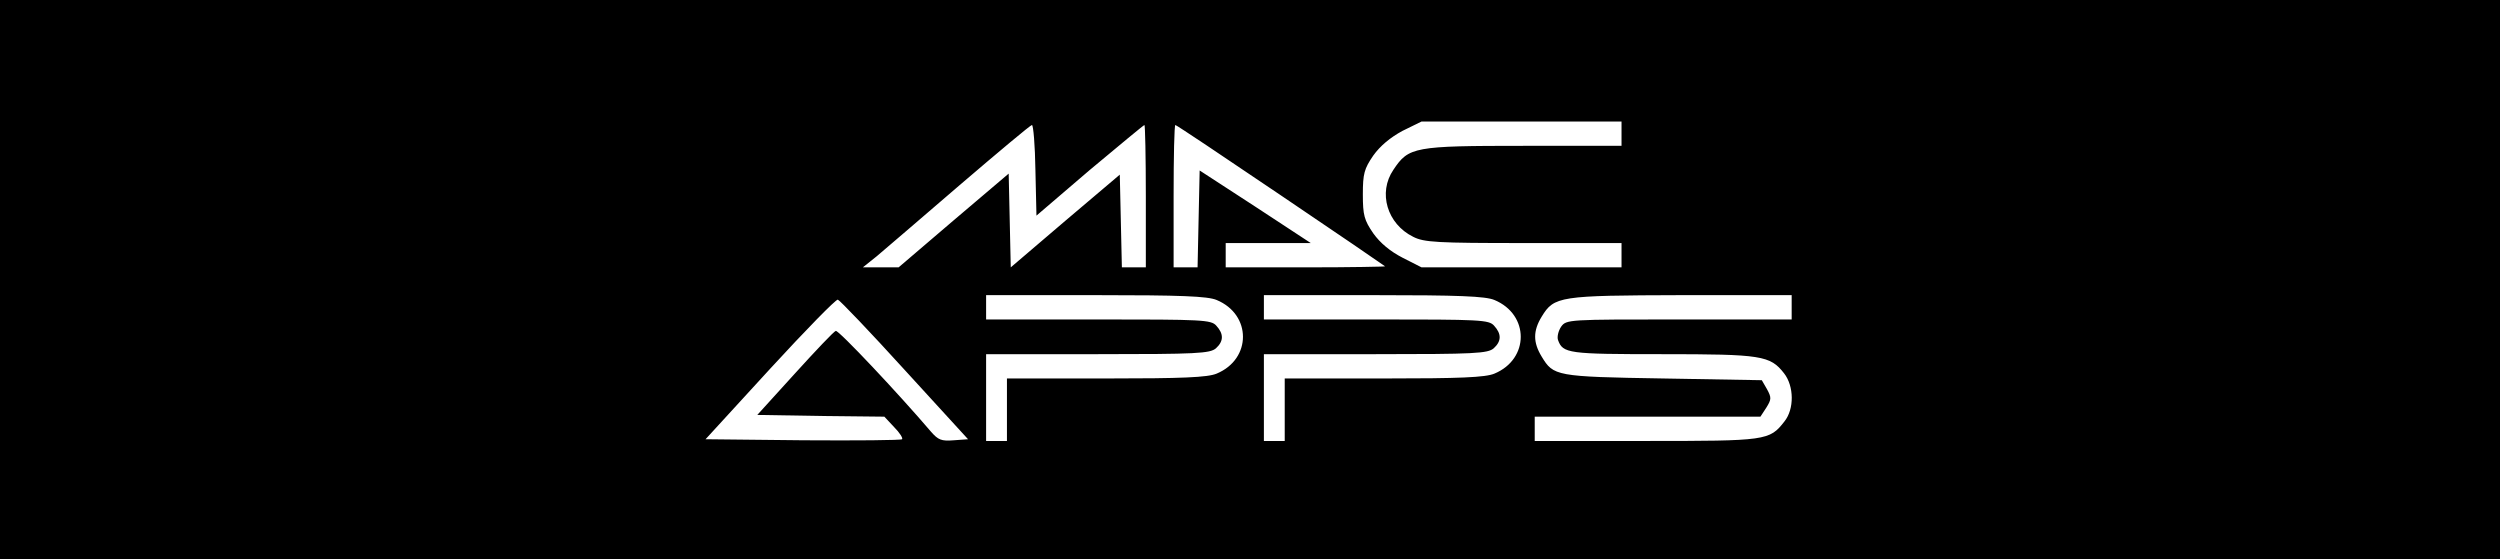
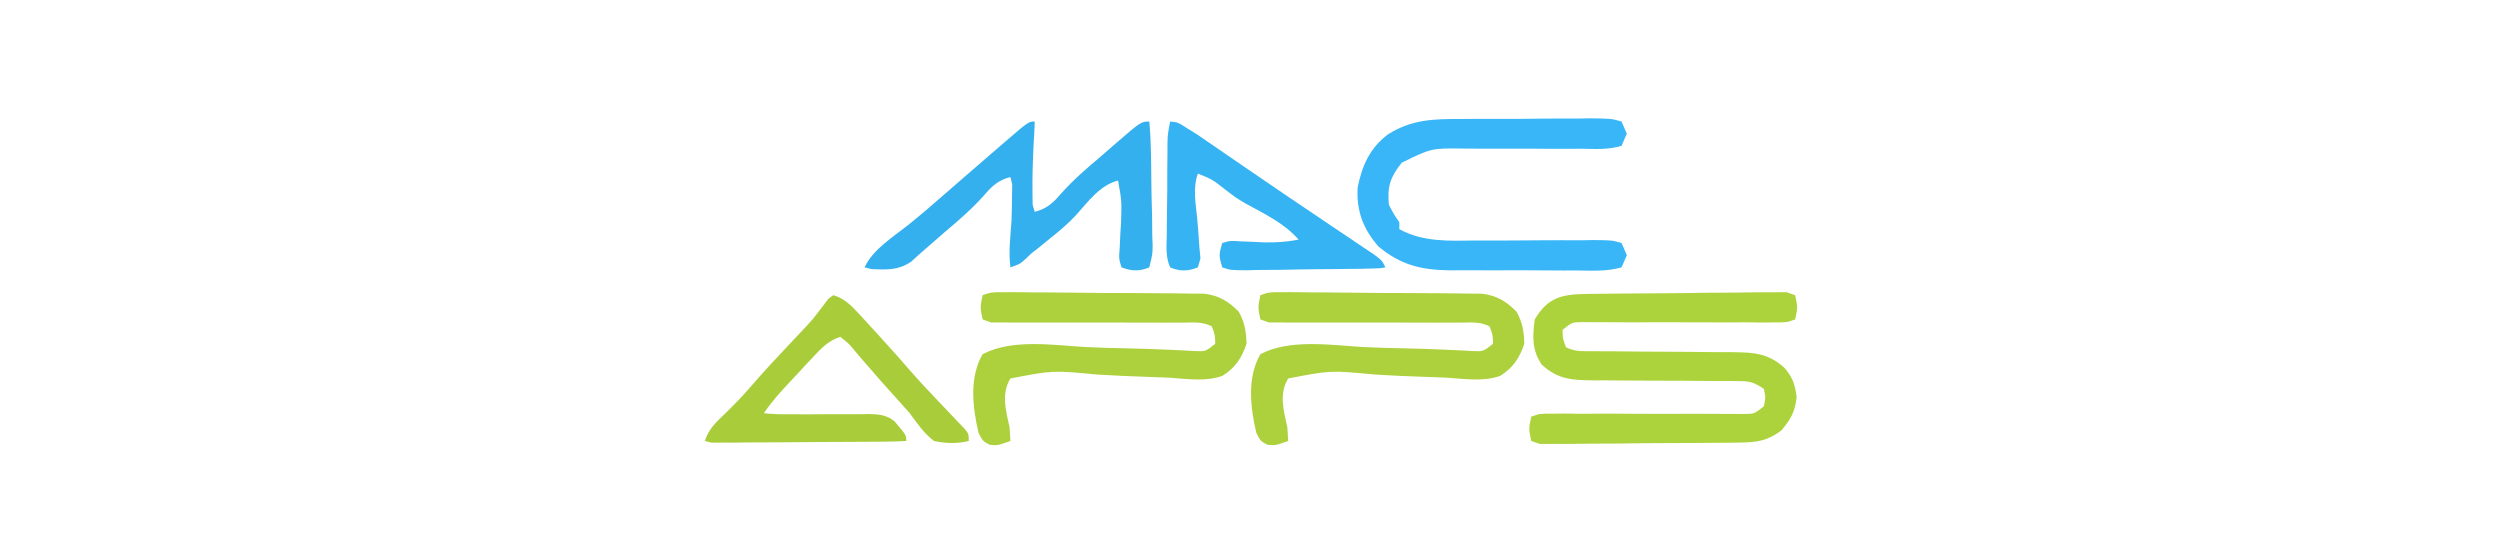
- <svg xmlns="http://www.w3.org/2000/svg" version="1.0" width="720pt" height="161pt" viewBox="0 0 720 161" preserveAspectRatio="xMidYMid meet">
-   <g transform="translate(0,161) scale(0.1,-0.1)" fill="#000000" stroke="none">
-     <path d="M0 805 l0 -805 3600 0 3600 0 0 805 0 805 -3600 0 -3600 0 0 -805z m4670 420 l0 -35 -282 0 c-316 0 -331 -3 -375 -69 -45 -66 -18 -156 57 -193 31 -16 69 -18 318 -18 l282 0 0 -35 0 -35 -288 0 -288 0 -55 28 c-35 18 -64 42 -84 70 -26 38 -30 52 -30 112 0 60 4 74 30 112 20 28 49 52 84 71 l55 27 288 0 288 0 0 -35z m-1688 -105 l3 -131 153 131 c85 71 156 130 158 130 2 0 4 -92 4 -205 l0 -205 -35 0 -34 0 -3 134 -3 133 -157 -133 -157 -134 -3 135 -3 135 -159 -135 -158 -135 -51 0 -52 0 40 32 c21 18 129 110 239 205 111 95 204 173 208 173 4 0 9 -59 10 -130z m706 -72 c163 -110 299 -203 301 -205 2 -1 -100 -3 -227 -3 l-232 0 0 35 0 35 123 0 122 0 -160 105 -160 104 -3 -139 -3 -140 -34 0 -35 0 0 205 c0 113 2 205 5 205 3 0 139 -91 303 -202z m-184 -302 c101 -42 101 -170 0 -212 -26 -11 -99 -14 -319 -14 l-285 0 0 -90 0 -90 -30 0 -30 0 0 125 0 125 322 0 c285 0 323 2 340 17 22 20 23 41 1 65 -15 17 -39 18 -340 18 l-323 0 0 35 0 35 315 0 c246 0 323 -3 349 -14z m800 0 c101 -42 101 -170 0 -212 -26 -11 -99 -14 -319 -14 l-285 0 0 -90 0 -90 -30 0 -30 0 0 125 0 125 322 0 c285 0 323 2 340 17 22 20 23 41 1 65 -15 17 -39 18 -340 18 l-323 0 0 35 0 35 315 0 c246 0 323 -3 349 -14z m856 -21 l0 -35 -324 0 c-319 0 -325 0 -340 -21 -8 -12 -12 -29 -9 -38 14 -39 29 -41 300 -41 287 0 311 -4 351 -55 29 -37 30 -103 1 -139 -43 -55 -51 -56 -399 -56 l-320 0 0 35 0 35 325 0 325 0 17 26 c15 24 15 29 2 53 l-15 26 -284 5 c-310 5 -316 7 -350 63 -25 41 -25 74 0 115 36 59 51 61 403 62 l317 0 0 -35z m-2554 -181 l182 -199 -41 -3 c-36 -3 -45 1 -66 25 -92 108 -266 293 -274 290 -5 -1 -58 -57 -117 -122 l-109 -120 183 -3 183 -2 28 -30 c16 -16 26 -32 23 -35 -3 -3 -131 -4 -285 -3 l-281 3 186 203 c102 111 190 201 195 199 6 -2 93 -93 193 -203z" />
-   </g>
+ <svg xmlns="http://www.w3.org/2000/svg" version="1.1" width="720" height="161">
+   <path d="M0 0 C0.65 -0.01 1.31 -0.02 1.98 -0.03 C4.14 -0.07 6.29 -0.09 8.44 -0.1 C9.18 -0.11 9.91 -0.12 10.67 -0.12 C14.56 -0.16 18.44 -0.18 22.32 -0.2 C26.35 -0.21 30.37 -0.27 34.4 -0.34 C37.48 -0.38 40.57 -0.4 43.66 -0.4 C45.14 -0.41 46.62 -0.43 48.11 -0.46 C50.18 -0.5 52.24 -0.5 54.31 -0.49 C55.49 -0.5 56.66 -0.51 57.88 -0.52 C58.71 -0.23 59.54 0.05 60.4 0.34 C61.14 3.84 61.14 3.84 60.4 7.34 C57.99 8.2 57.99 8.2 54.57 8.19 C53.3 8.21 52.02 8.22 50.71 8.23 C49.31 8.21 47.91 8.19 46.5 8.17 C45.07 8.17 43.65 8.18 42.22 8.19 C38.45 8.21 34.67 8.19 30.9 8.17 C24.87 8.13 18.85 8.15 12.82 8.17 C10.71 8.17 8.6 8.16 6.49 8.14 C4.57 8.13 4.57 8.13 2.61 8.13 C1.48 8.12 0.35 8.11 -0.81 8.11 C-3.82 8.13 -3.82 8.13 -6.6 10.34 C-6.52 12.92 -6.52 12.92 -5.6 15.34 C-3.06 16.61 -1.27 16.47 1.58 16.48 C3.2 16.49 3.2 16.49 4.85 16.5 C6.03 16.51 7.2 16.51 8.41 16.51 C10.88 16.54 13.36 16.56 15.83 16.59 C19.74 16.62 23.65 16.65 27.55 16.66 C31.32 16.68 35.08 16.72 38.85 16.76 C40.6 16.76 40.6 16.76 42.38 16.76 C48.67 16.85 52.65 17.05 57.4 21.34 C59.77 24.26 60.36 26.02 60.83 29.78 C60.31 34.05 59.16 36.06 56.4 39.34 C52.44 42.26 49.55 42.73 44.68 42.79 C43.7 42.81 43.7 42.81 42.7 42.83 C40.55 42.86 38.4 42.87 36.25 42.88 C34.76 42.89 33.26 42.9 31.77 42.91 C28.64 42.94 25.52 42.95 22.39 42.95 C18.38 42.95 14.36 43.01 10.34 43.07 C7.26 43.11 4.18 43.12 1.1 43.12 C-0.39 43.12 -1.87 43.14 -3.35 43.17 C-5.41 43.21 -7.47 43.2 -9.53 43.18 C-11.3 43.19 -11.3 43.19 -13.09 43.2 C-13.92 42.92 -14.75 42.63 -15.6 42.34 C-16.35 38.84 -16.35 38.84 -15.6 35.34 C-13.19 34.47 -13.19 34.47 -9.78 34.48 C-7.87 34.46 -7.87 34.46 -5.92 34.44 C-4.52 34.46 -3.11 34.48 -1.71 34.51 C-0.28 34.5 1.15 34.49 2.57 34.48 C6.35 34.46 10.12 34.48 13.89 34.51 C19.92 34.55 25.94 34.53 31.97 34.51 C34.08 34.51 36.19 34.52 38.3 34.54 C40.22 34.54 40.22 34.54 42.18 34.55 C43.88 34.56 43.88 34.56 45.61 34.57 C48.61 34.55 48.61 34.55 51.4 32.34 C51.9 29.84 51.9 29.84 51.4 27.34 C48.06 25.11 46.99 25.09 43.1 25.08 C41.48 25.07 41.48 25.07 39.82 25.06 C38.66 25.06 37.49 25.06 36.28 25.06 C33.81 25.04 31.34 25.02 28.87 25 C24.98 24.98 21.08 24.96 17.18 24.96 C13.42 24.95 9.67 24.91 5.91 24.88 C4.16 24.88 4.16 24.88 2.38 24.89 C-3.88 24.82 -7.9 24.66 -12.6 20.34 C-15.43 16.09 -15.26 12.32 -14.6 7.34 C-10.97 1.12 -6.91 0.1 0 0 Z " fill="#ADD33C" transform="translate(456.6045,84.66187)" />
+   <path d="M0 0 C2.51 -0.86 2.51 -0.86 6.07 -0.84 C6.72 -0.85 7.36 -0.85 8.03 -0.86 C10.18 -0.87 12.33 -0.83 14.48 -0.79 C15.97 -0.78 17.46 -0.78 18.95 -0.78 C22.08 -0.77 25.22 -0.74 28.35 -0.69 C32.36 -0.63 36.37 -0.61 40.38 -0.61 C43.46 -0.6 46.55 -0.58 49.63 -0.56 C51.11 -0.55 52.59 -0.54 54.06 -0.53 C56.14 -0.52 58.21 -0.49 60.28 -0.45 C62.05 -0.43 62.05 -0.43 63.86 -0.41 C68.12 0.14 70.74 1.74 73.75 4.75 C75.5 7.91 75.88 10.39 76 14 C74.63 18.1 72.79 20.88 69.1 23.22 C64.19 25.04 58.63 24.07 53.51 23.76 C51.52 23.68 49.53 23.61 47.55 23.54 C42.65 23.38 37.76 23.17 32.88 22.86 C20.21 21.65 20.21 21.65 8 24 C5.27 28.42 6.71 33.32 7.76 38.09 C7.84 39.38 7.92 40.67 8 42 C4.24 43.33 4.24 43.33 2 43.09 C0 42 0 42 -1.18 39.65 C-2.9 32.37 -3.91 23.68 0 17 C8.44 12.56 20.23 14.38 29.49 14.94 C33.32 15.14 37.15 15.23 40.99 15.31 C45.29 15.41 49.6 15.52 53.9 15.74 C55.82 15.83 55.82 15.83 57.78 15.92 C58.91 15.98 60.05 16.05 61.21 16.11 C64.21 16.23 64.21 16.23 67 14 C66.92 11.42 66.92 11.42 66 9 C63.23 7.61 61 7.89 57.9 7.91 C55.98 7.91 55.98 7.91 54.02 7.91 C53.33 7.92 52.64 7.92 51.94 7.92 C48.32 7.93 44.69 7.91 41.07 7.9 C36.46 7.88 31.85 7.87 27.23 7.9 C23.51 7.92 19.79 7.91 16.06 7.88 C14.64 7.87 13.21 7.88 11.79 7.89 C9.81 7.92 7.83 7.9 5.84 7.87 C4.71 7.87 3.58 7.87 2.42 7.87 C1.62 7.58 0.82 7.3 0 7 C-0.74 3.5 -0.74 3.5 0 0 Z " fill="#ACD13C" transform="translate(363,85)" />
+   <path d="M0 0 C2.51 -0.86 2.51 -0.86 6.07 -0.84 C6.72 -0.85 7.36 -0.85 8.03 -0.86 C10.18 -0.87 12.33 -0.83 14.48 -0.79 C15.97 -0.78 17.46 -0.78 18.95 -0.78 C22.08 -0.77 25.22 -0.74 28.35 -0.69 C32.36 -0.63 36.37 -0.61 40.38 -0.61 C43.46 -0.6 46.55 -0.58 49.63 -0.56 C51.11 -0.55 52.59 -0.54 54.06 -0.53 C56.14 -0.52 58.21 -0.49 60.28 -0.45 C62.05 -0.43 62.05 -0.43 63.86 -0.41 C68.12 0.14 70.74 1.74 73.75 4.75 C75.5 7.91 75.88 10.39 76 14 C74.63 18.1 72.79 20.88 69.1 23.22 C64.19 25.04 58.63 24.07 53.51 23.76 C51.52 23.68 49.53 23.61 47.55 23.54 C42.65 23.38 37.76 23.17 32.88 22.86 C20.21 21.65 20.21 21.65 8 24 C5.27 28.42 6.71 33.32 7.76 38.09 C7.84 39.38 7.92 40.67 8 42 C4.24 43.33 4.24 43.33 2 43.09 C0 42 0 42 -1.18 39.65 C-2.9 32.37 -3.91 23.68 0 17 C8.44 12.56 20.23 14.38 29.49 14.94 C33.32 15.14 37.15 15.23 40.99 15.31 C45.29 15.41 49.6 15.52 53.9 15.74 C55.82 15.83 55.82 15.83 57.78 15.92 C58.91 15.98 60.05 16.05 61.21 16.11 C64.21 16.23 64.21 16.23 67 14 C66.92 11.42 66.92 11.42 66 9 C63.23 7.61 61 7.89 57.9 7.91 C55.98 7.91 55.98 7.91 54.02 7.91 C53.33 7.92 52.64 7.92 51.94 7.92 C48.32 7.93 44.69 7.91 41.07 7.9 C36.46 7.88 31.85 7.87 27.23 7.9 C23.51 7.92 19.79 7.91 16.06 7.88 C14.64 7.87 13.21 7.88 11.79 7.89 C9.81 7.92 7.83 7.9 5.84 7.87 C4.71 7.87 3.58 7.87 2.42 7.87 C1.62 7.58 0.82 7.3 0 7 C-0.74 3.5 -0.74 3.5 0 0 Z " fill="#ACD13C" transform="translate(283,85)" />
+   <path d="M0 0 C-0.05 2 -0.16 4 -0.29 6 C-0.54 10.93 -0.72 15.83 -0.64 20.76 C-0.63 21.81 -0.62 22.87 -0.6 23.96 C-0.4 24.63 -0.21 25.31 0 26 C3.4 25.19 5.37 23.37 7.57 20.77 C11.05 16.86 14.88 13.55 18.88 10.19 C20.12 9.1 21.37 8.01 22.62 6.92 C30.61 0 30.61 0 33 0 C33.28 3.09 33.43 6.09 33.48 9.19 C33.49 10.12 33.51 11.05 33.53 12.01 C33.55 13.99 33.57 15.97 33.59 17.94 C33.62 20.99 33.71 24.03 33.8 27.07 C33.82 28.98 33.84 30.9 33.85 32.81 C33.89 33.73 33.92 34.65 33.96 35.6 C33.94 38.14 33.94 38.14 33 42 C30.16 43.2 27.87 43.1 25 42 C24.22 39.51 24.22 39.51 24.49 36.11 C24.55 34.92 24.6 33.72 24.65 32.5 C24.73 31.26 24.8 30.02 24.88 28.75 C25.04 22.81 25.04 22.81 24 17 C18.75 18.32 15.38 23.1 11.85 27.01 C9.41 29.63 6.81 31.78 4 34 C3.18 34.68 2.35 35.36 1.5 36.06 C0.68 36.7 -0.15 37.34 -1 38 C-1.55 38.53 -2.09 39.06 -2.66 39.6 C-4.33 41.08 -4.33 41.08 -7 42 C-7.58 37.58 -7 33.12 -6.69 28.69 C-6.6 26.25 -6.55 23.82 -6.54 21.38 C-6.52 20.3 -6.5 19.22 -6.48 18.11 C-6.73 17.06 -6.73 17.06 -7 16 C-10.4 16.8 -12.37 18.64 -14.57 21.23 C-18.05 25.14 -21.88 28.45 -25.88 31.81 C-27.12 32.9 -28.37 33.99 -29.62 35.08 C-30.2 35.58 -30.78 36.08 -31.38 36.6 C-32.8 37.82 -34.18 39.08 -35.56 40.35 C-39.32 42.9 -42.6 42.69 -47.02 42.5 C-47.67 42.34 -48.33 42.17 -49 42 C-46.56 36.72 -40.67 33.18 -36.21 29.61 C-32.63 26.73 -29.16 23.71 -25.69 20.69 C-24.42 19.58 -23.14 18.47 -21.87 17.37 C-21.24 16.81 -20.6 16.26 -19.94 15.69 C-16.72 12.89 -13.49 10.1 -10.25 7.31 C-9.67 6.81 -9.08 6.3 -8.48 5.78 C-1.75 0 -1.75 0 0 0 Z " fill="#35B0EF" transform="translate(298,35)" />
+   <path d="M0 0 C1.32 -0.01 2.64 -0.02 4 -0.03 C6.77 -0.05 9.54 -0.04 12.31 -0.03 C15.87 -0.01 19.43 -0.05 22.99 -0.1 C26.39 -0.14 29.79 -0.13 33.19 -0.12 C34.47 -0.15 35.76 -0.17 37.08 -0.19 C43.03 -0.11 43.03 -0.11 46 0.73 C46.5 1.89 47 3.05 47.52 4.24 C46.77 5.97 46.77 5.97 46 7.73 C42.21 8.9 38.36 8.64 34.43 8.57 C33.25 8.57 32.07 8.58 30.85 8.59 C27.04 8.61 23.24 8.58 19.43 8.55 C15.65 8.54 11.87 8.54 8.09 8.56 C5.74 8.56 3.38 8.56 1.02 8.53 C-8.77 8.38 -8.77 8.38 -17.32 12.61 C-20.55 16.68 -21.54 19.45 -21 24.73 C-19.58 27.45 -19.58 27.45 -18 29.73 C-18 30.39 -18 31.05 -18 31.73 C-11.24 35.49 -3.58 35.1 3.91 35 C6.38 35 8.86 35.01 11.34 35.01 C15.22 35 19.11 34.98 22.99 34.94 C26.76 34.91 30.52 34.92 34.28 34.94 C35.46 34.91 36.63 34.89 37.84 34.87 C43.28 34.92 43.28 34.92 46 35.73 C46.5 36.89 47.01 38.04 47.53 39.23 C47.02 40.39 46.52 41.54 46 42.73 C41.81 43.94 37.55 43.69 33.22 43.63 C31.91 43.63 30.61 43.64 29.26 43.64 C26.48 43.65 23.69 43.63 20.91 43.59 C17.37 43.55 13.83 43.56 10.29 43.59 C6.89 43.61 3.49 43.59 0.1 43.57 C-1.16 43.58 -2.42 43.58 -3.72 43.59 C-11.86 43.44 -17.66 42.01 -24 36.73 C-28.4 31.72 -30.4 26.44 -30 19.73 C-28.75 13.47 -26.5 8.37 -21.3 4.45 C-14.37 0.07 -8.03 -0.02 0 0 Z " fill="#38B6F8" transform="translate(421.0039,34.26562)" />
+   <path d="M0 0 C3.12 0.98 5.03 2.82 7.21 5.2 C8.08 6.14 8.08 6.14 8.97 7.1 C9.58 7.77 10.19 8.44 10.81 9.12 C11.44 9.81 12.08 10.5 12.73 11.2 C16.3 15.09 19.79 19.03 23.25 23.02 C24.97 24.97 26.73 26.86 28.53 28.74 C29.17 29.42 29.81 30.1 30.47 30.8 C31.77 32.17 33.07 33.54 34.38 34.9 C34.97 35.53 35.57 36.16 36.18 36.8 C36.73 37.37 37.27 37.94 37.83 38.52 C39 40 39 40 39 42 C35.58 42.84 32.43 42.73 29 42 C26.07 39.79 24.16 36.94 22 34 C20.6 32.4 19.18 30.82 17.75 29.25 C15.16 26.41 12.61 23.55 10.12 20.62 C9.14 19.5 8.17 18.37 7.19 17.25 C6.73 16.7 6.28 16.15 5.81 15.58 C4.38 13.89 4.38 13.89 2 12 C-1.39 13.12 -3.43 15.24 -5.82 17.81 C-6.52 18.56 -7.22 19.3 -7.94 20.07 C-8.66 20.85 -9.38 21.63 -10.12 22.44 C-10.85 23.21 -11.58 23.99 -12.33 24.79 C-15.12 27.78 -17.73 30.59 -20 34 C-17.43 34.29 -15.07 34.34 -12.5 34.3 C-10.87 34.31 -9.25 34.32 -7.62 34.33 C-5.04 34.32 -2.45 34.31 0.13 34.28 C2.61 34.26 5.09 34.28 7.57 34.3 C8.33 34.28 9.1 34.26 9.89 34.24 C12.88 34.29 15.27 34.4 17.63 36.35 C21 40.3 21 40.3 21 42 C19.22 42.12 17.43 42.16 15.64 42.18 C14.48 42.19 13.31 42.2 12.11 42.22 C10.19 42.23 10.19 42.23 8.24 42.24 C6.95 42.25 5.66 42.25 4.33 42.26 C1.59 42.28 -1.15 42.29 -3.89 42.3 C-7.42 42.31 -10.95 42.34 -14.48 42.38 C-17.82 42.41 -21.16 42.42 -24.51 42.43 C-25.79 42.44 -27.07 42.46 -28.38 42.48 C-30.13 42.47 -30.13 42.47 -31.9 42.47 C-32.94 42.48 -33.97 42.48 -35.04 42.49 C-35.69 42.33 -36.33 42.17 -37 42 C-35.99 38.65 -33.8 36.61 -31.31 34.25 C-28.72 31.72 -26.23 29.19 -23.88 26.44 C-19.78 21.67 -15.46 17.11 -11.15 12.54 C-10.28 11.62 -10.28 11.62 -9.4 10.68 C-8.83 10.08 -8.27 9.48 -7.68 8.86 C-5.96 7 -5.96 7 -4.37 4.91 C-3.6 3.92 -3.6 3.92 -2.82 2.91 C-2.37 2.3 -1.92 1.7 -1.46 1.07 C-0.74 0.54 -0.74 0.54 0 0 Z " fill="#A9CD3A" transform="translate(240,85)" />
+   <path d="M0 0 C2.2 0.21 2.2 0.21 5 2 C5.89 2.55 6.78 3.1 7.69 3.67 C9.15 4.67 9.15 4.67 10.63 5.68 C11.17 6.05 11.71 6.42 12.26 6.8 C14.03 8.01 15.8 9.22 17.56 10.44 C18.8 11.28 20.03 12.13 21.26 12.97 C23.19 14.29 25.11 15.61 27.04 16.92 C31.69 20.11 36.36 23.27 41.04 26.41 C42.97 27.71 44.89 29.01 46.82 30.31 C48.06 31.14 49.31 31.98 50.55 32.81 C52.29 33.98 54.03 35.15 55.76 36.32 C56.75 36.98 57.74 37.65 58.76 38.33 C61 40 61 40 62 42 C60.34 42.29 60.34 42.29 57.8 42.34 C56.39 42.37 56.39 42.37 54.95 42.41 C53.91 42.42 52.88 42.43 51.82 42.44 C50.77 42.46 49.73 42.47 48.65 42.48 C46.43 42.51 44.21 42.52 41.99 42.54 C38.58 42.56 35.17 42.64 31.76 42.71 C29.61 42.73 27.46 42.74 25.32 42.75 C24.29 42.78 23.25 42.81 22.19 42.84 C17.37 42.81 17.37 42.81 15 42 C14.01 38.48 14.01 38.48 15 35 C17.31 34.3 17.31 34.3 20.45 34.52 C21.53 34.56 22.62 34.6 23.74 34.64 C24.86 34.7 25.97 34.75 27.12 34.81 C30.64 34.85 33.54 34.69 37 34 C32.96 29.39 27.3 26.63 21.95 23.74 C19 22 19 22 15.85 19.58 C12.21 16.71 12.21 16.71 8 15 C6.46 19.13 7.39 23.75 7.81 28.06 C8.05 30.66 8.24 33.24 8.39 35.85 C8.51 37.02 8.62 38.2 8.73 39.41 C8.37 40.69 8.37 40.69 8 42 C5.13 43.14 2.85 43.22 0 42 C-1.33 39.03 -1.05 35.95 -0.96 32.74 C-0.96 31.81 -0.96 30.87 -0.96 29.9 C-0.95 27.92 -0.92 25.93 -0.88 23.95 C-0.81 20.88 -0.82 17.82 -0.83 14.75 C-0.81 12.83 -0.79 10.91 -0.77 8.99 C-0.77 8.06 -0.77 7.13 -0.77 6.18 C-0.69 3.63 -0.69 3.63 0 0 Z " fill="#36B3F3" transform="translate(337,35)" />
</svg>
